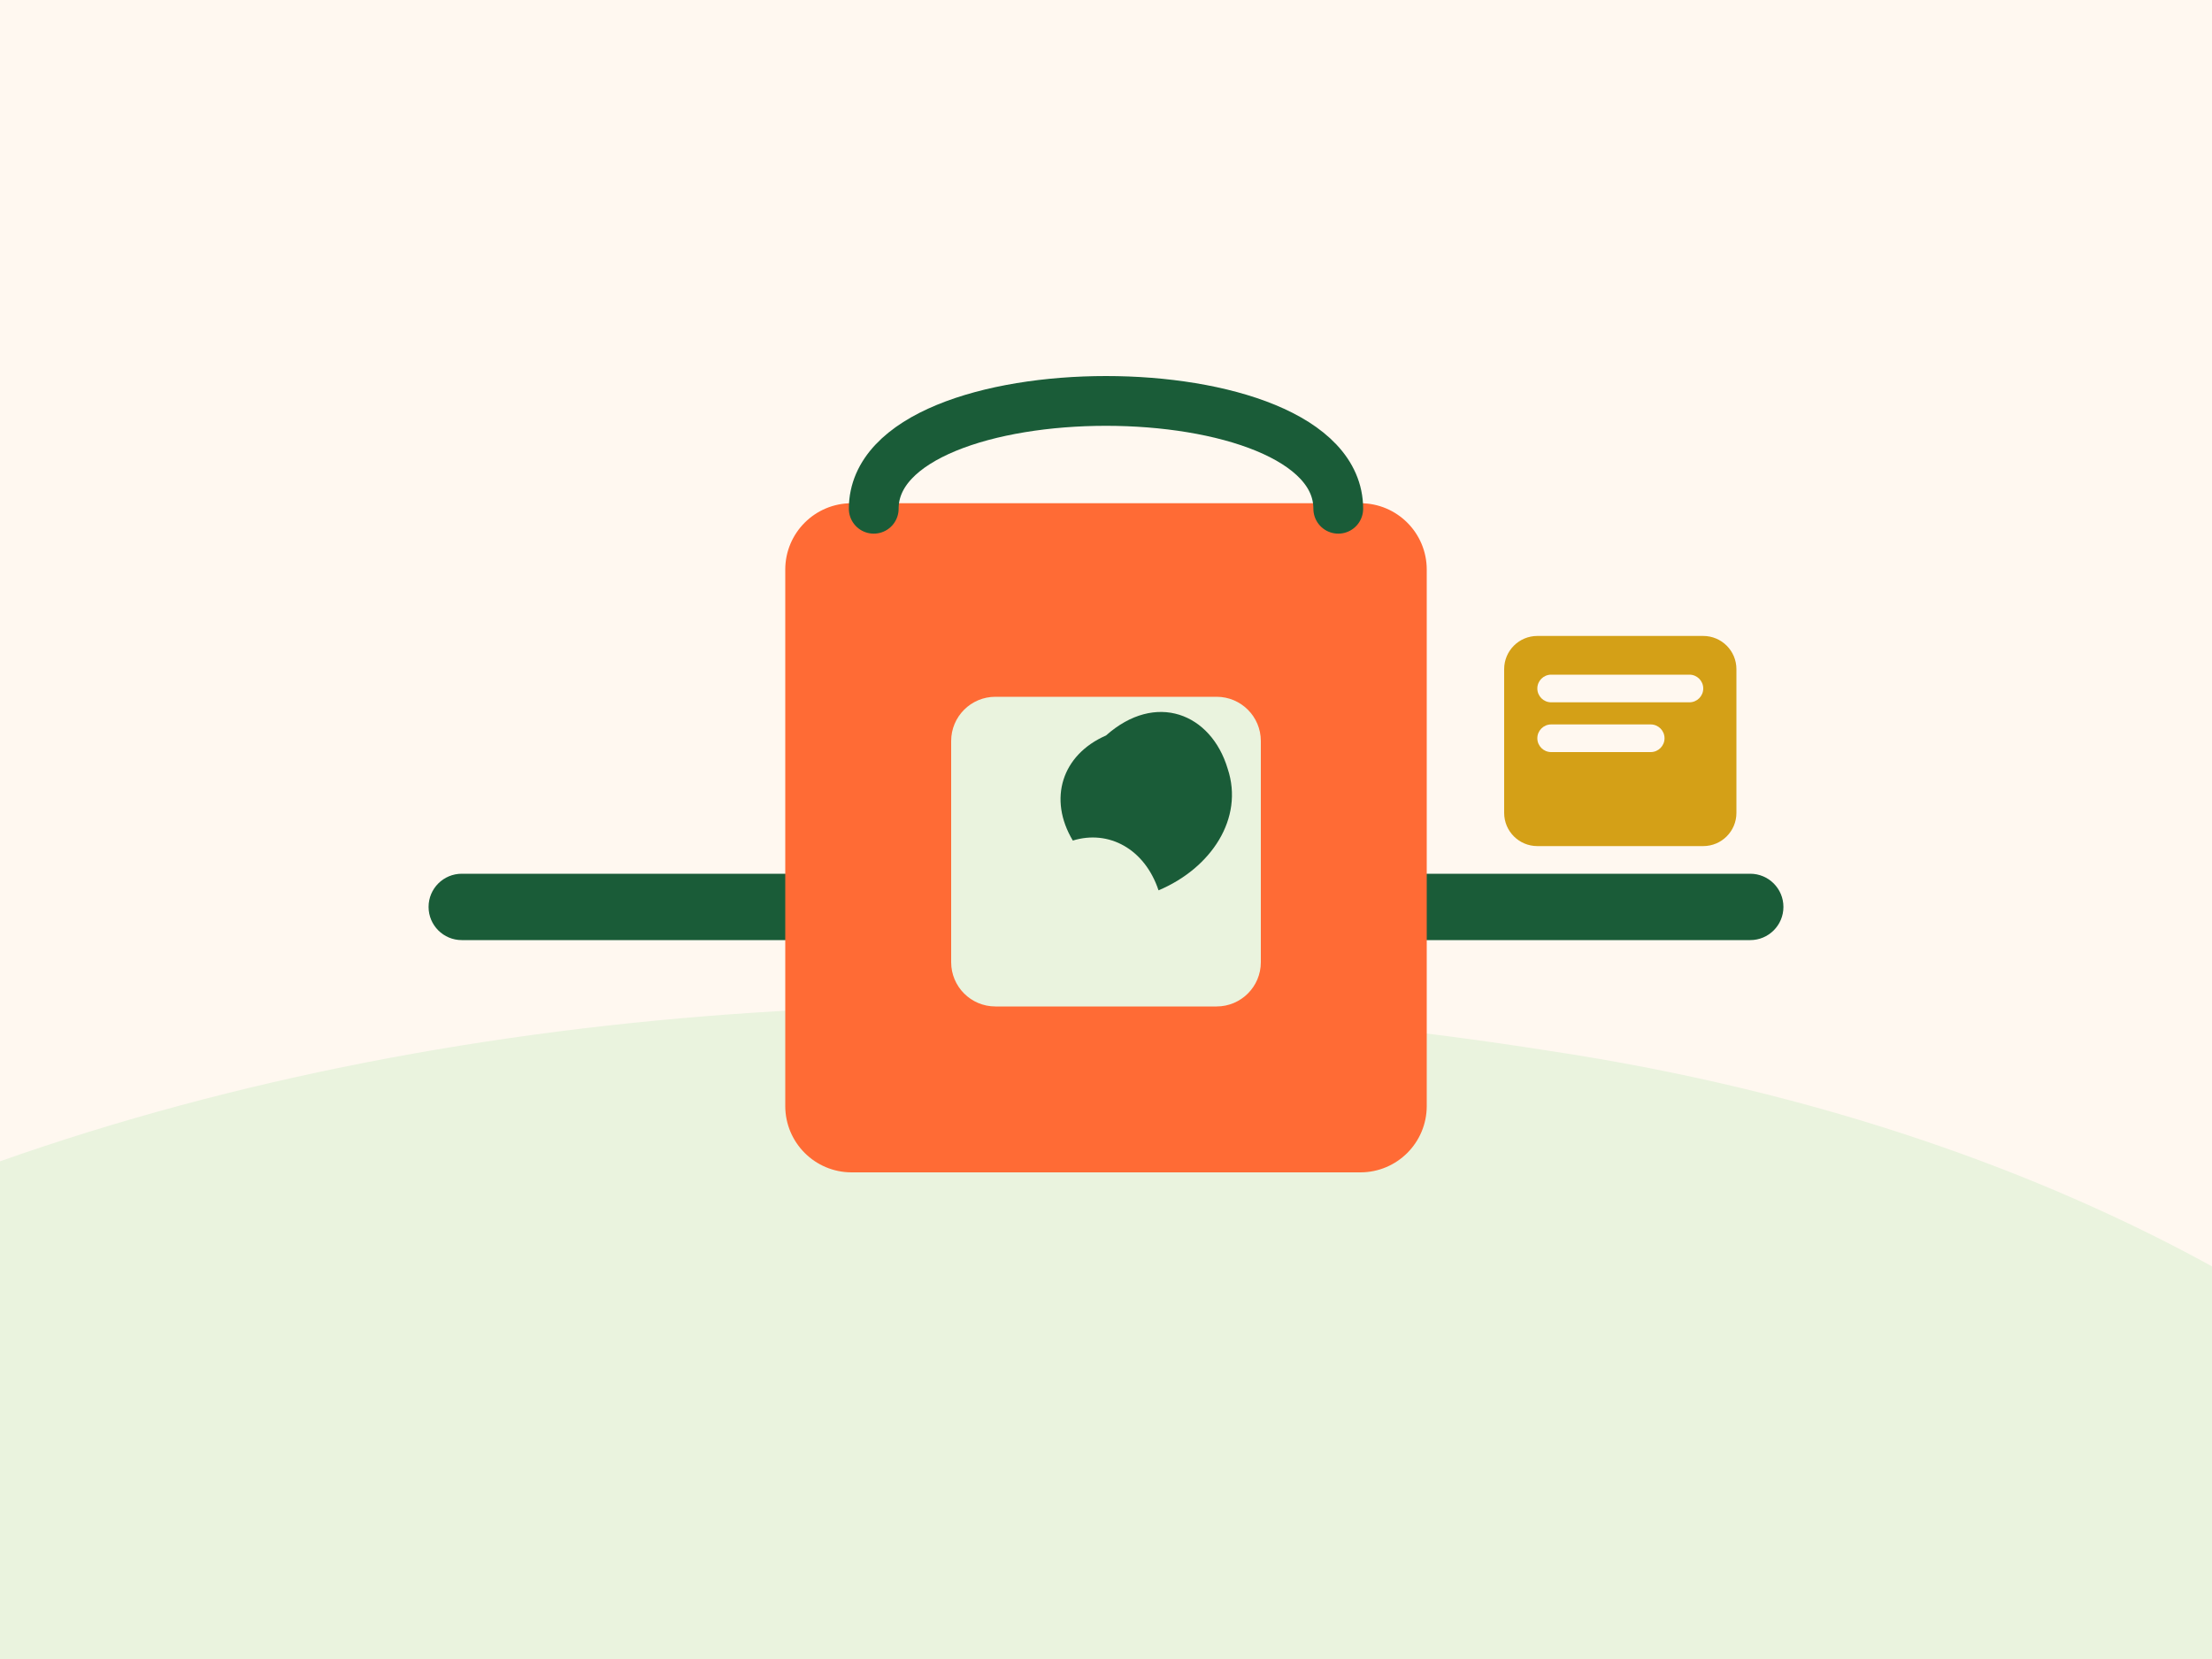
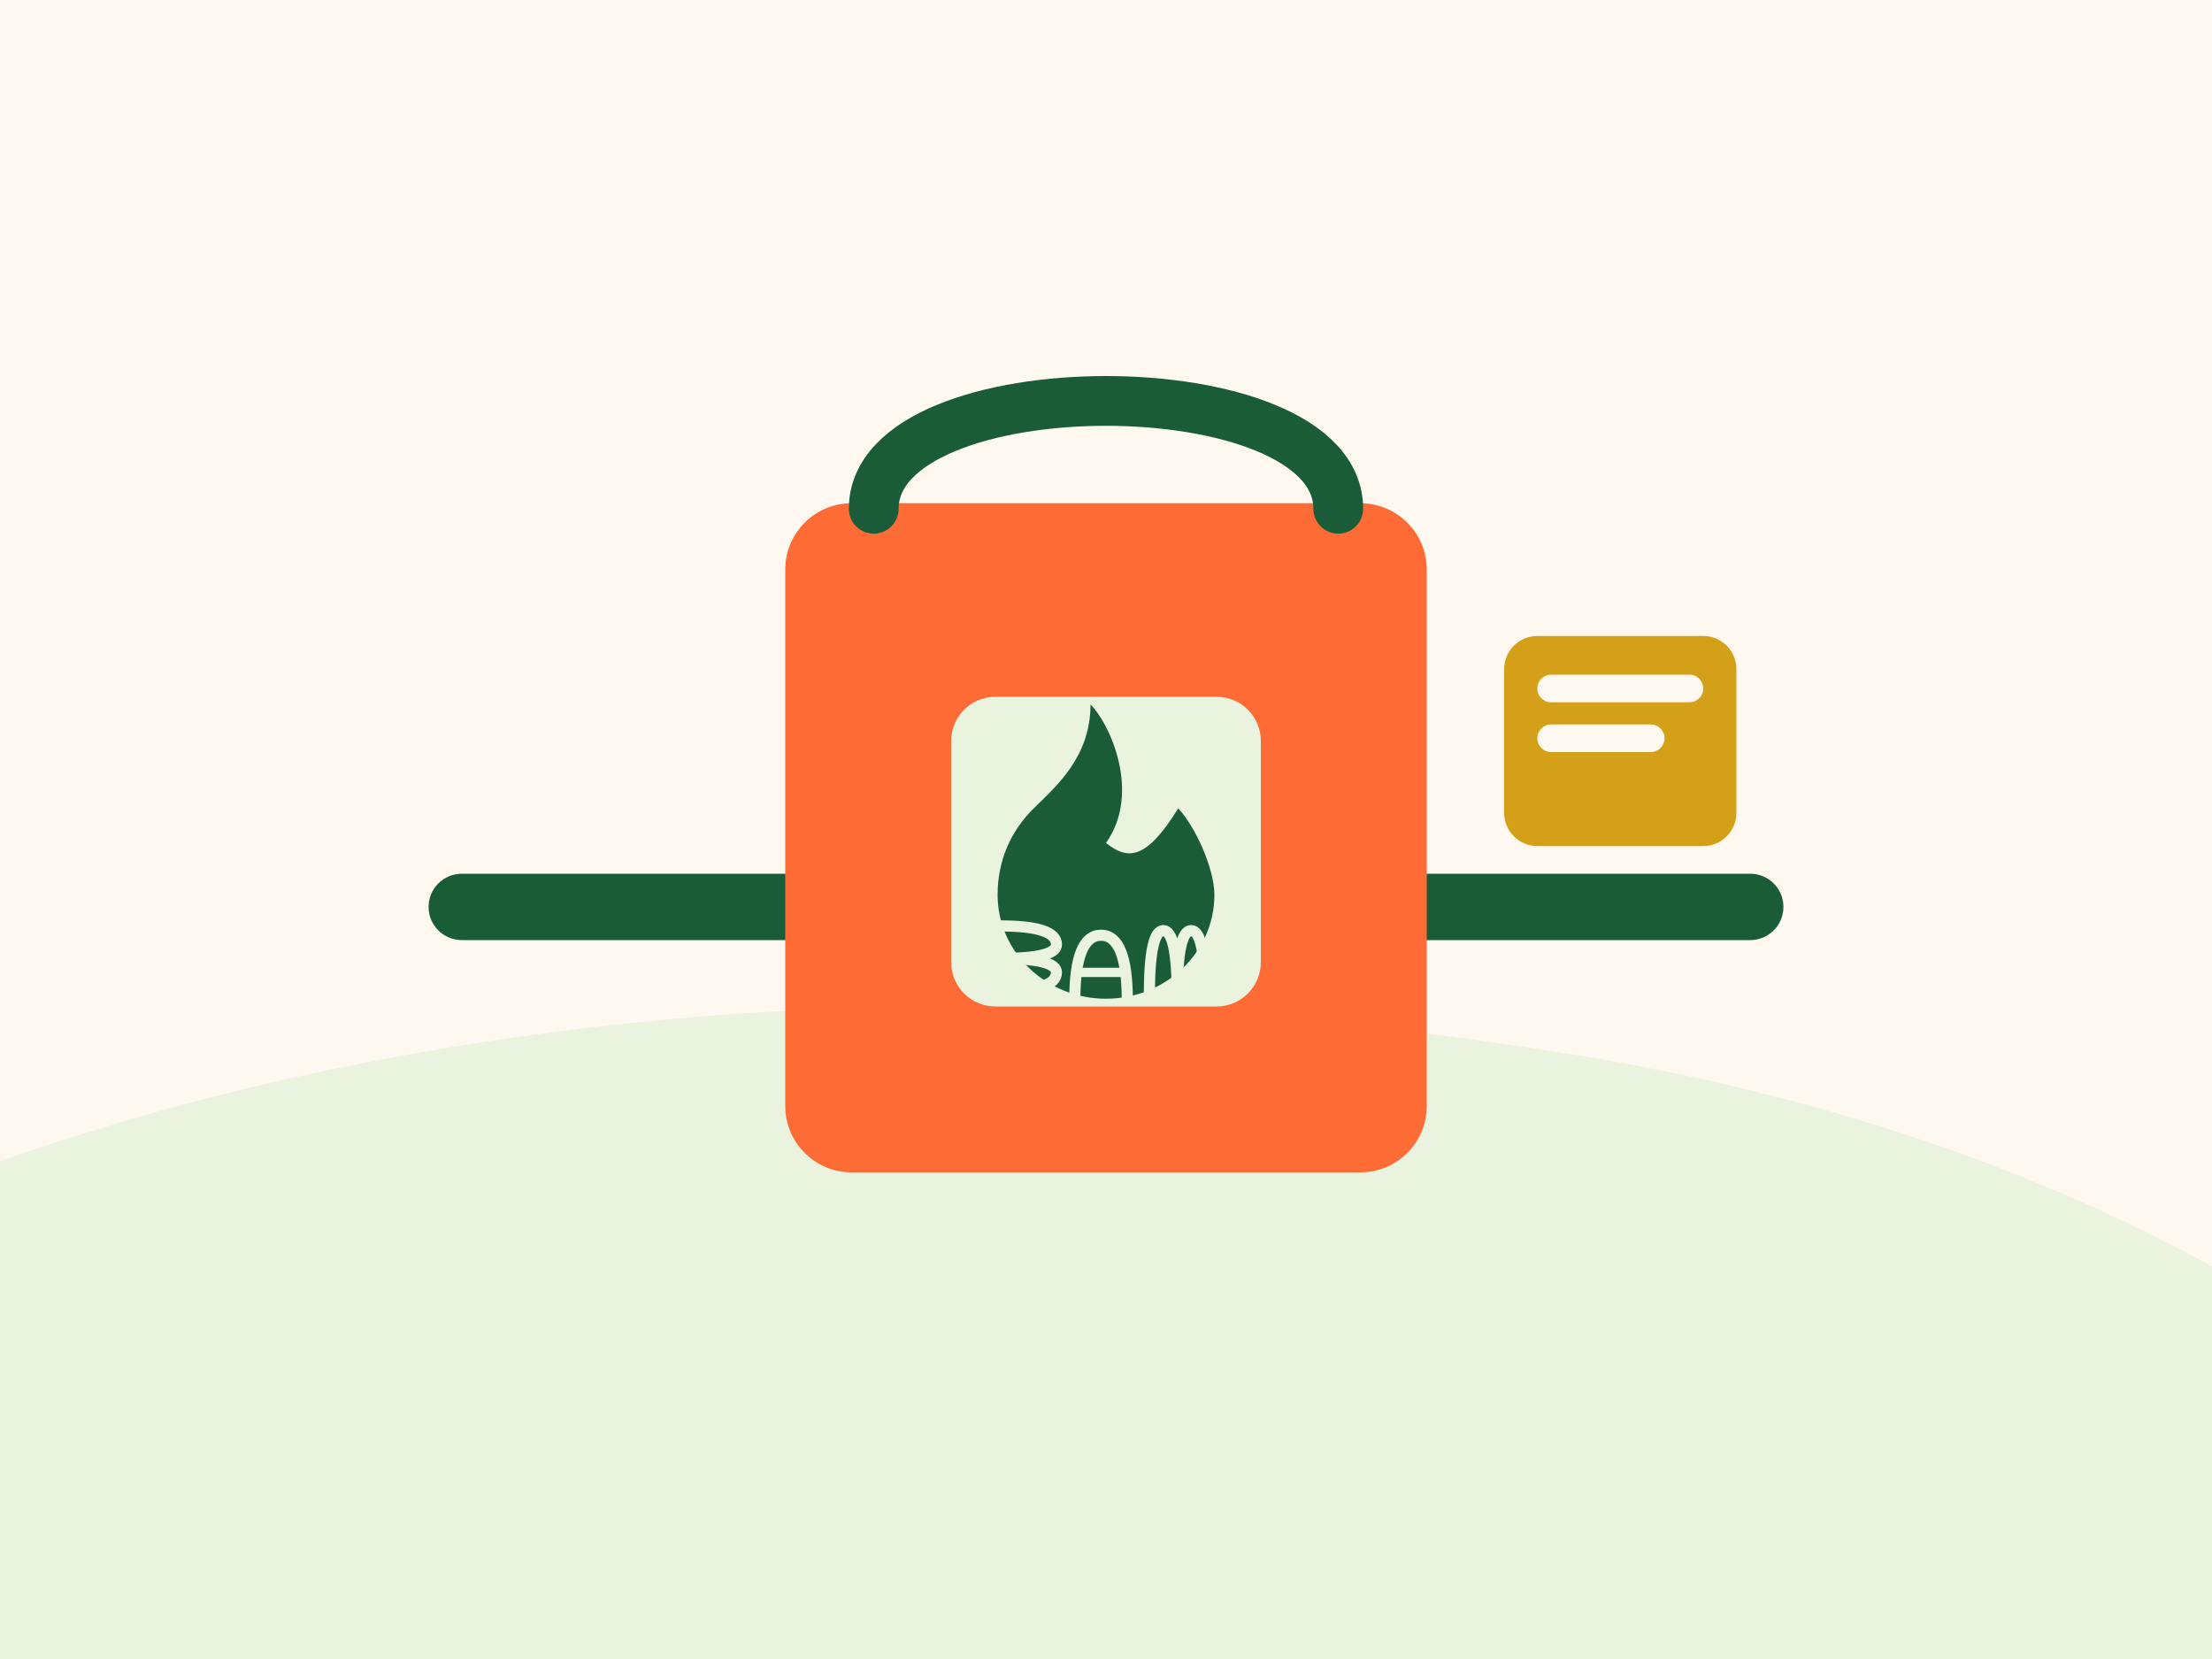
<svg xmlns="http://www.w3.org/2000/svg" width="800" height="600" viewBox="0 0 800 600" role="img" aria-label="About illustration v2">
  <rect width="800" height="600" fill="#FFF8F0" />
  <path d="M0 420 C170 360, 370 350, 560 380 C660 395, 740 425, 800 458 L800 600 L0 600 Z" fill="#EAF3DE" />
  <rect x="155" y="316" width="490" height="24" rx="12" fill="#1A5C38" />
  <rect x="284" y="182" width="232" height="242" rx="24" fill="#FF6B35" />
  <path d="M316 184 C316 132, 484 132, 484 184" fill="none" stroke="#1A5C38" stroke-width="18" stroke-linecap="round" />
  <rect x="344" y="252" width="112" height="112" rx="16" fill="#EAF3DE" />
-   <path d="M400 266 C418 250, 438 258, 444 278 C450 296, 438 314, 419 322 C414 307, 401 300, 388 304 C379 289, 384 273, 400 266Z" fill="#1A5C38" />
+   <svg x="344" y="252" width="112" height="112" viewBox="88 64 320 320">
+     <defs>
+       <mask id="v2-flame-mask" maskUnits="userSpaceOnUse" maskContentUnits="userSpaceOnUse" x="0" y="0" width="512" height="512">
+         <rect width="512" height="512" fill="white" />
+         <g transform="translate(4, 14.5) scale(0.06)" fill="none" stroke="black" stroke-width="12" stroke-linecap="round" stroke-linejoin="round">
+           <g transform="translate(10, 25)">
+             <path d="M 10 5 Q 70 5 70 25 Q 70 40 10 40 Q 70 40 70 55 Q 70 75 10 75" />
+           </g>
+           <g transform="translate(88, 35)">
+             <path d="M 11.75 75 Q 11.75 5 40 5 Q 68.25 5 68.25 75" />
+             <rect x="11.75" y="40" width="56.5" height="10" fill="black" stroke="none" />
+           </g>
+           <g transform="translate(170, 30)">
+             <path d="M 10 75 Q 10 5 25 5 Q 40 5 40 75 Q 40 5 55 5 Q 70 5 70 75" />
+           </g>
+         </g>
+       </mask>
+     </defs>
+     <g transform="translate(56, 40) scale(16)">
+       <path fill="#1A5C38" mask="url(#v2-flame-mask)" d="M12 10.941c2.333 -3.308 .167 -7.823 -1 -8.941c0 3.395 -2.235 5.299 -3.667 6.706c-1.43 1.408 -2.333 3.294 -2.333 5.588c0 3.704 3.134 6.706 7 6.706c3.866 0 7 -3.002 7 -6.706c0 -1.712 -1.232 -4.403 -2.333 -5.588c-2.084 3.353 -3.257 3.353 -4.667 2.235" />
+     </g>
+   </svg>
  <rect x="544" y="230" width="84" height="76" rx="12" fill="#D4A017" />
  <rect x="556" y="244" width="60" height="10" rx="5" fill="#FFF8F0" />
  <rect x="556" y="262" width="46" height="10" rx="5" fill="#FFF8F0" />
</svg>
